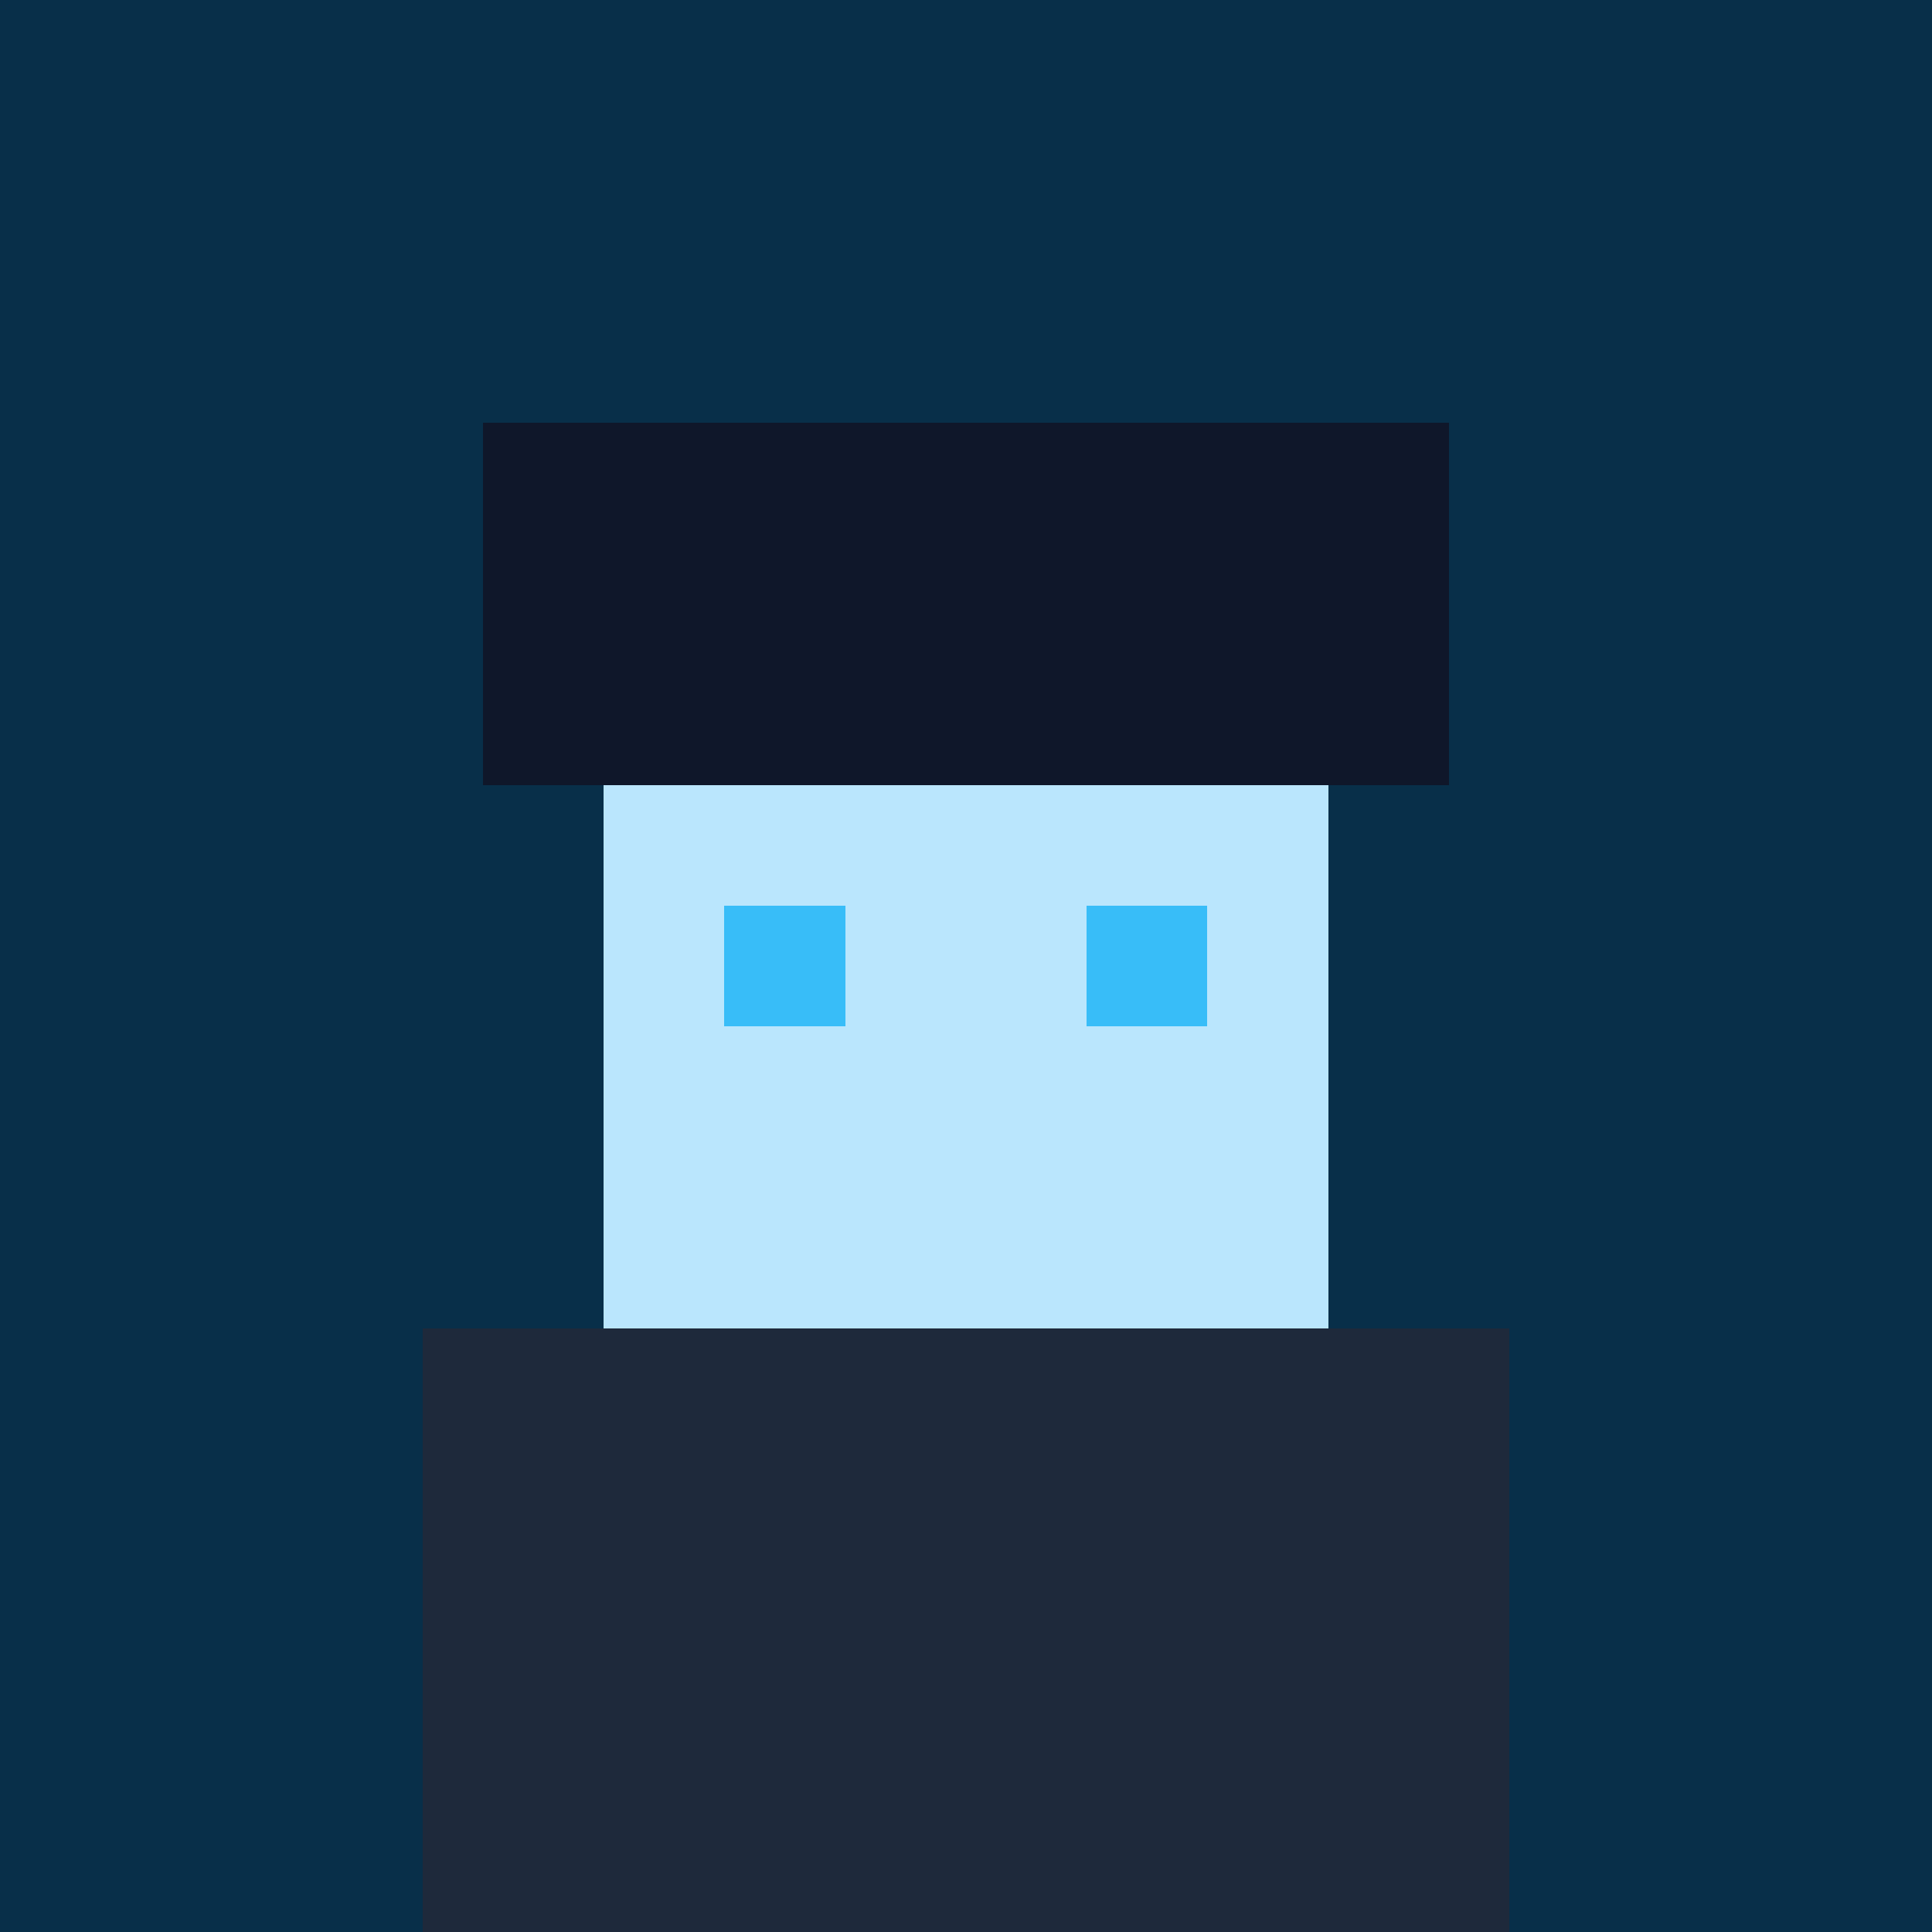
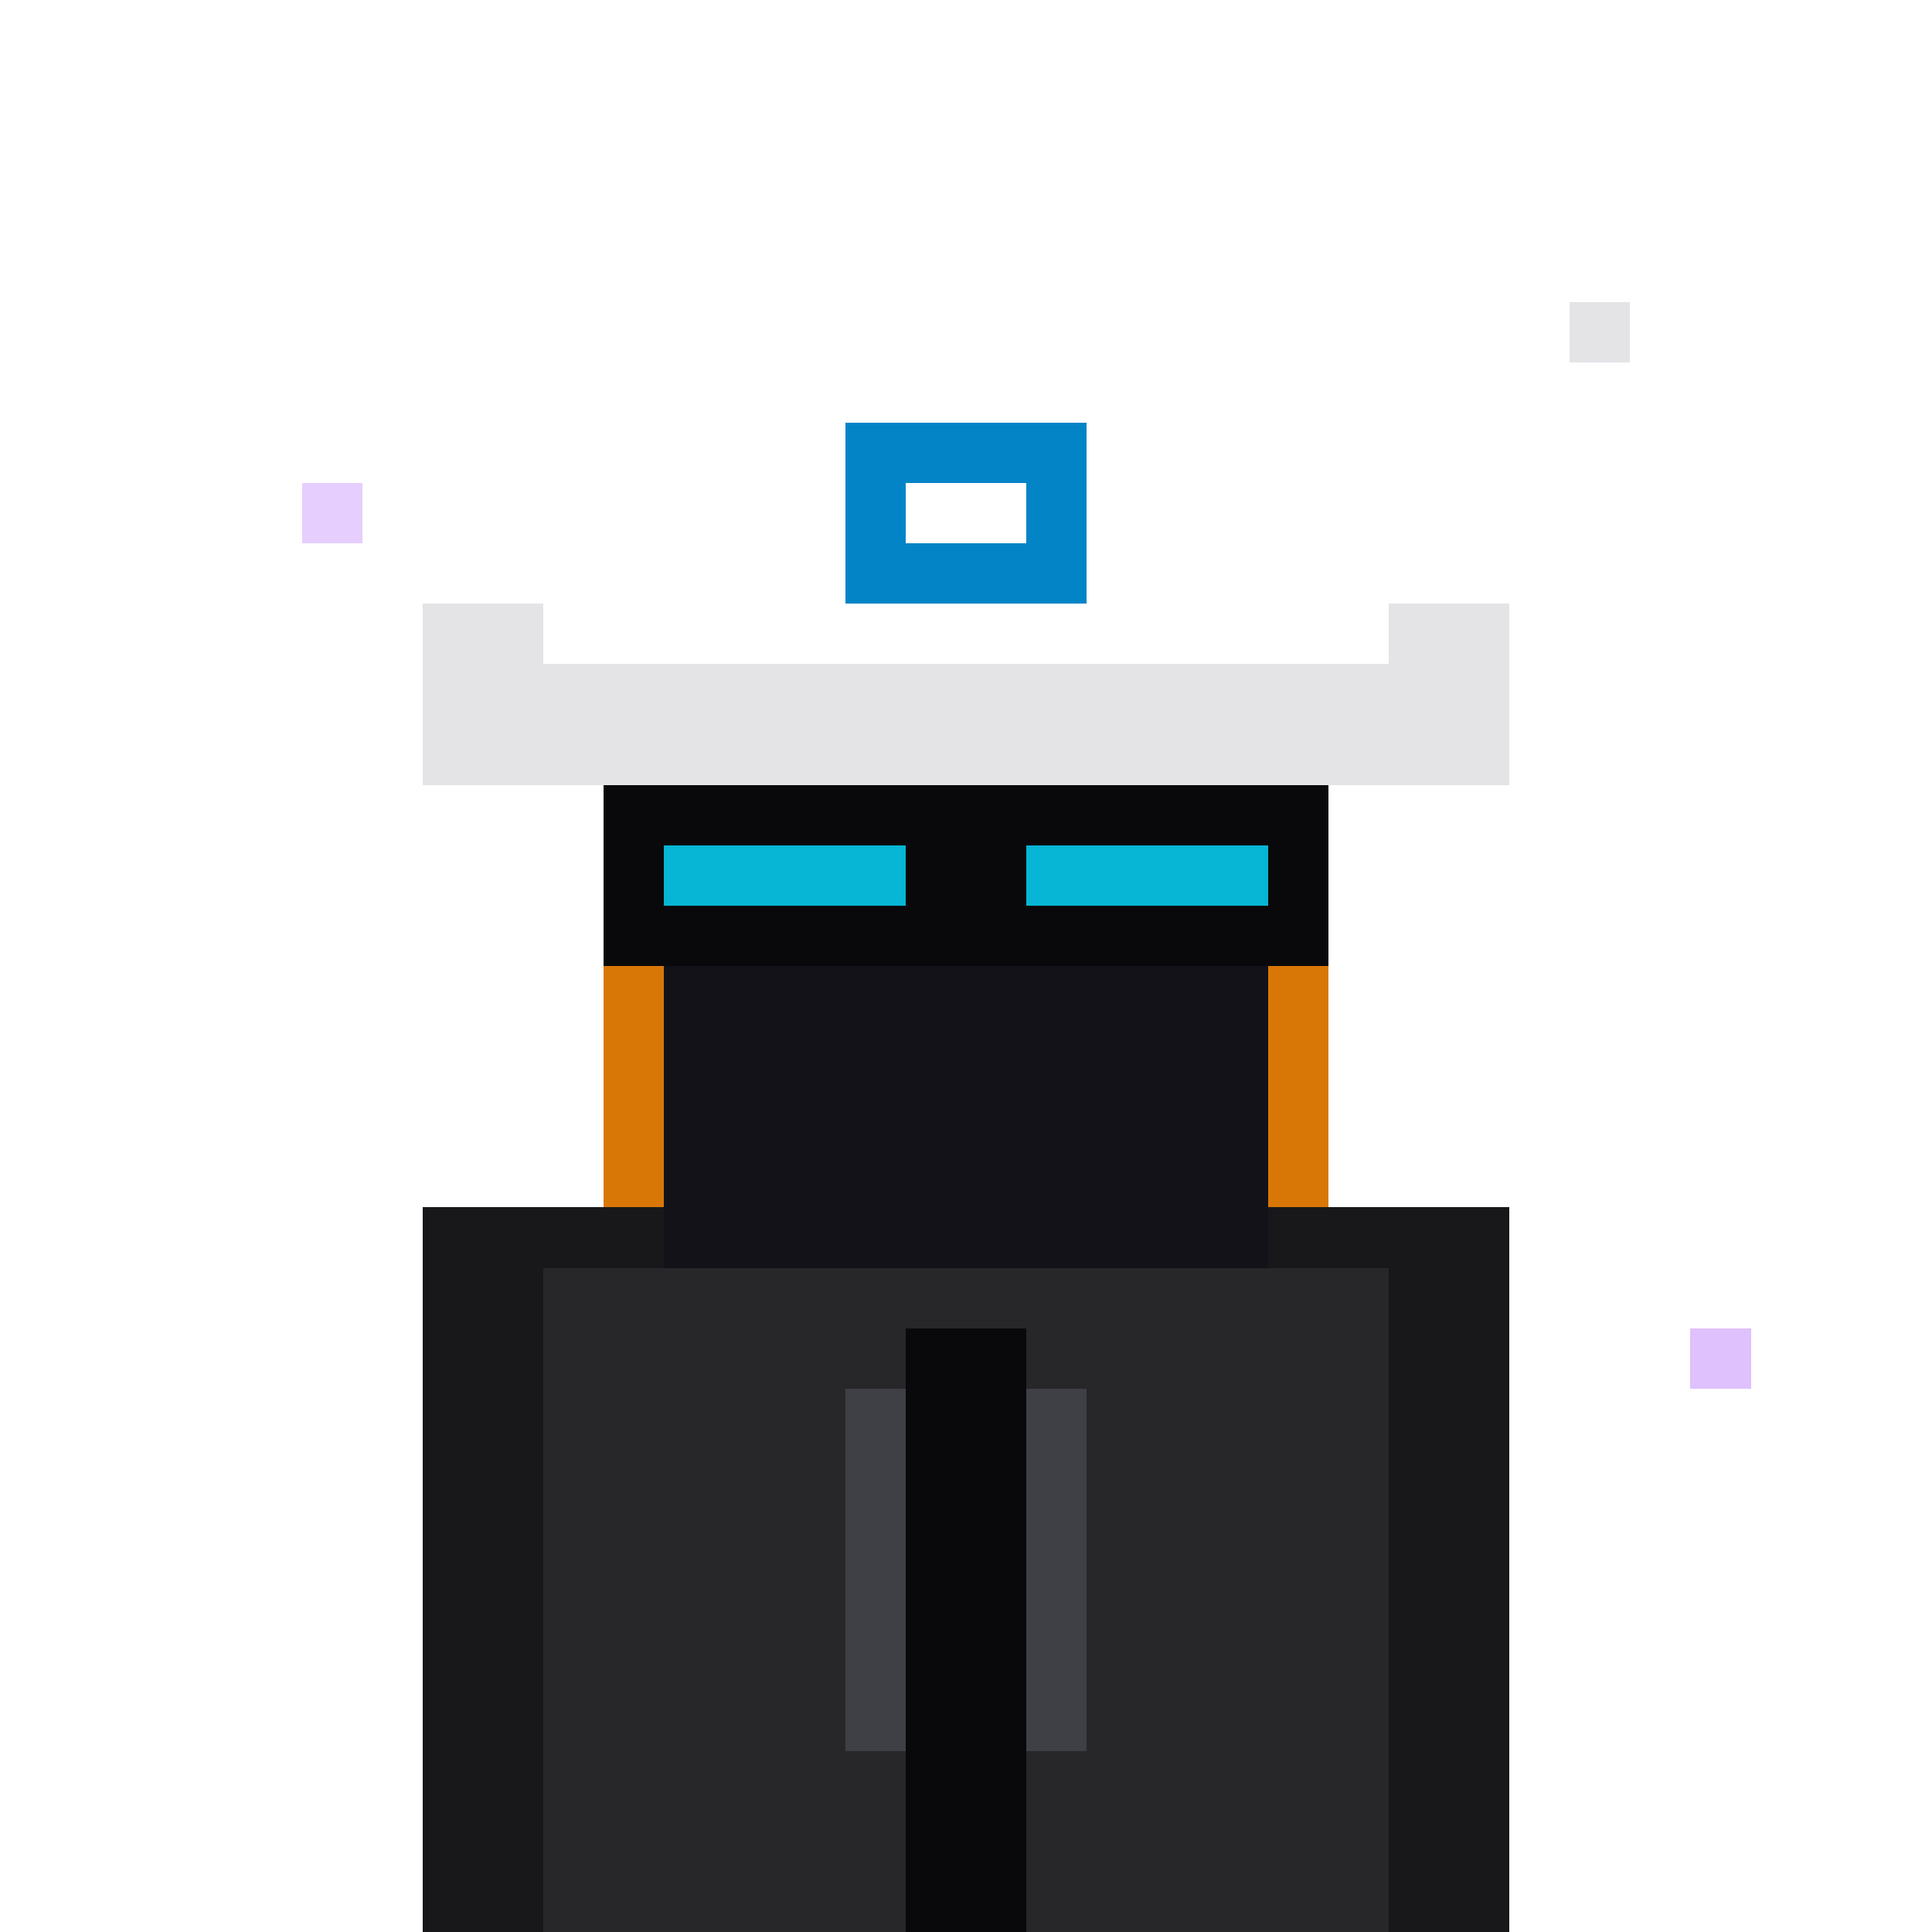
<svg xmlns="http://www.w3.org/2000/svg" viewBox="0 0 32 32" width="512" height="512" shape-rendering="crispEdges">
-   <rect width="32" height="32" fill="#082f49" />
-   <path d="M7,22 h18 v10 h-18 z" fill="#1e293b" />
-   <path d="M10,12 h12 v10 h-12 z" fill="#bae6fd" />
-   <path d="M8,7 h16 v6 h-16 z" fill="#0f172a" />
-   <rect x="12" y="15" width="2" height="2" fill="#38bdf8" />
-   <rect x="18" y="15" width="2" height="2" fill="#38bdf8" />
+   <rect width="32" height="32" fill="#ffffff" />
+   <rect x="5" y="8" width="1" height="1" fill="#c084fc" opacity="0.4" />
+   <rect x="26" y="5" width="1" height="1" fill="#e4e4e7" />
+   <rect x="28" y="22" width="1" height="1" fill="#c084fc" opacity="0.5" />
+   <path d="M7,20 h18 v12 h-18 z" fill="#18181b" />
+   <path d="M9,21 h14 v11 h-14 z" fill="#27272a" />
+   <rect x="15" y="22" width="2" height="10" fill="#09090b" />
+   <rect x="14" y="23" width="1" height="6" fill="#3f3f46" />
+   <rect x="17" y="23" width="1" height="6" fill="#3f3f46" />
+   <path d="M10,11 h12 v9 h-12 z" fill="#d97706" />
+   <path d="M11,12 h10 v8 h-10 z" fill="#f59e0b" />
+   <path d="M11,16 h10 v5 h-10 z" fill="#121218" />
+   <rect x="10" y="13" width="12" height="3" fill="#09090b" />
+   <rect x="11" y="14" width="4" height="1" fill="#06b6d4" />
+   <rect x="17" y="14" width="4" height="1" fill="#06b6d4" />
+   <path d="M7,10 h18 v3 h-18 z" fill="#e4e4e7" />
+   <path d="M9,5 h14 v6 h-14 z" fill="#ffffff" />
+   <rect x="14" y="7" width="4" height="3" fill="#0284c7" />
+   <rect x="15" y="8" width="2" height="1" fill="#ffffff" />
</svg>
